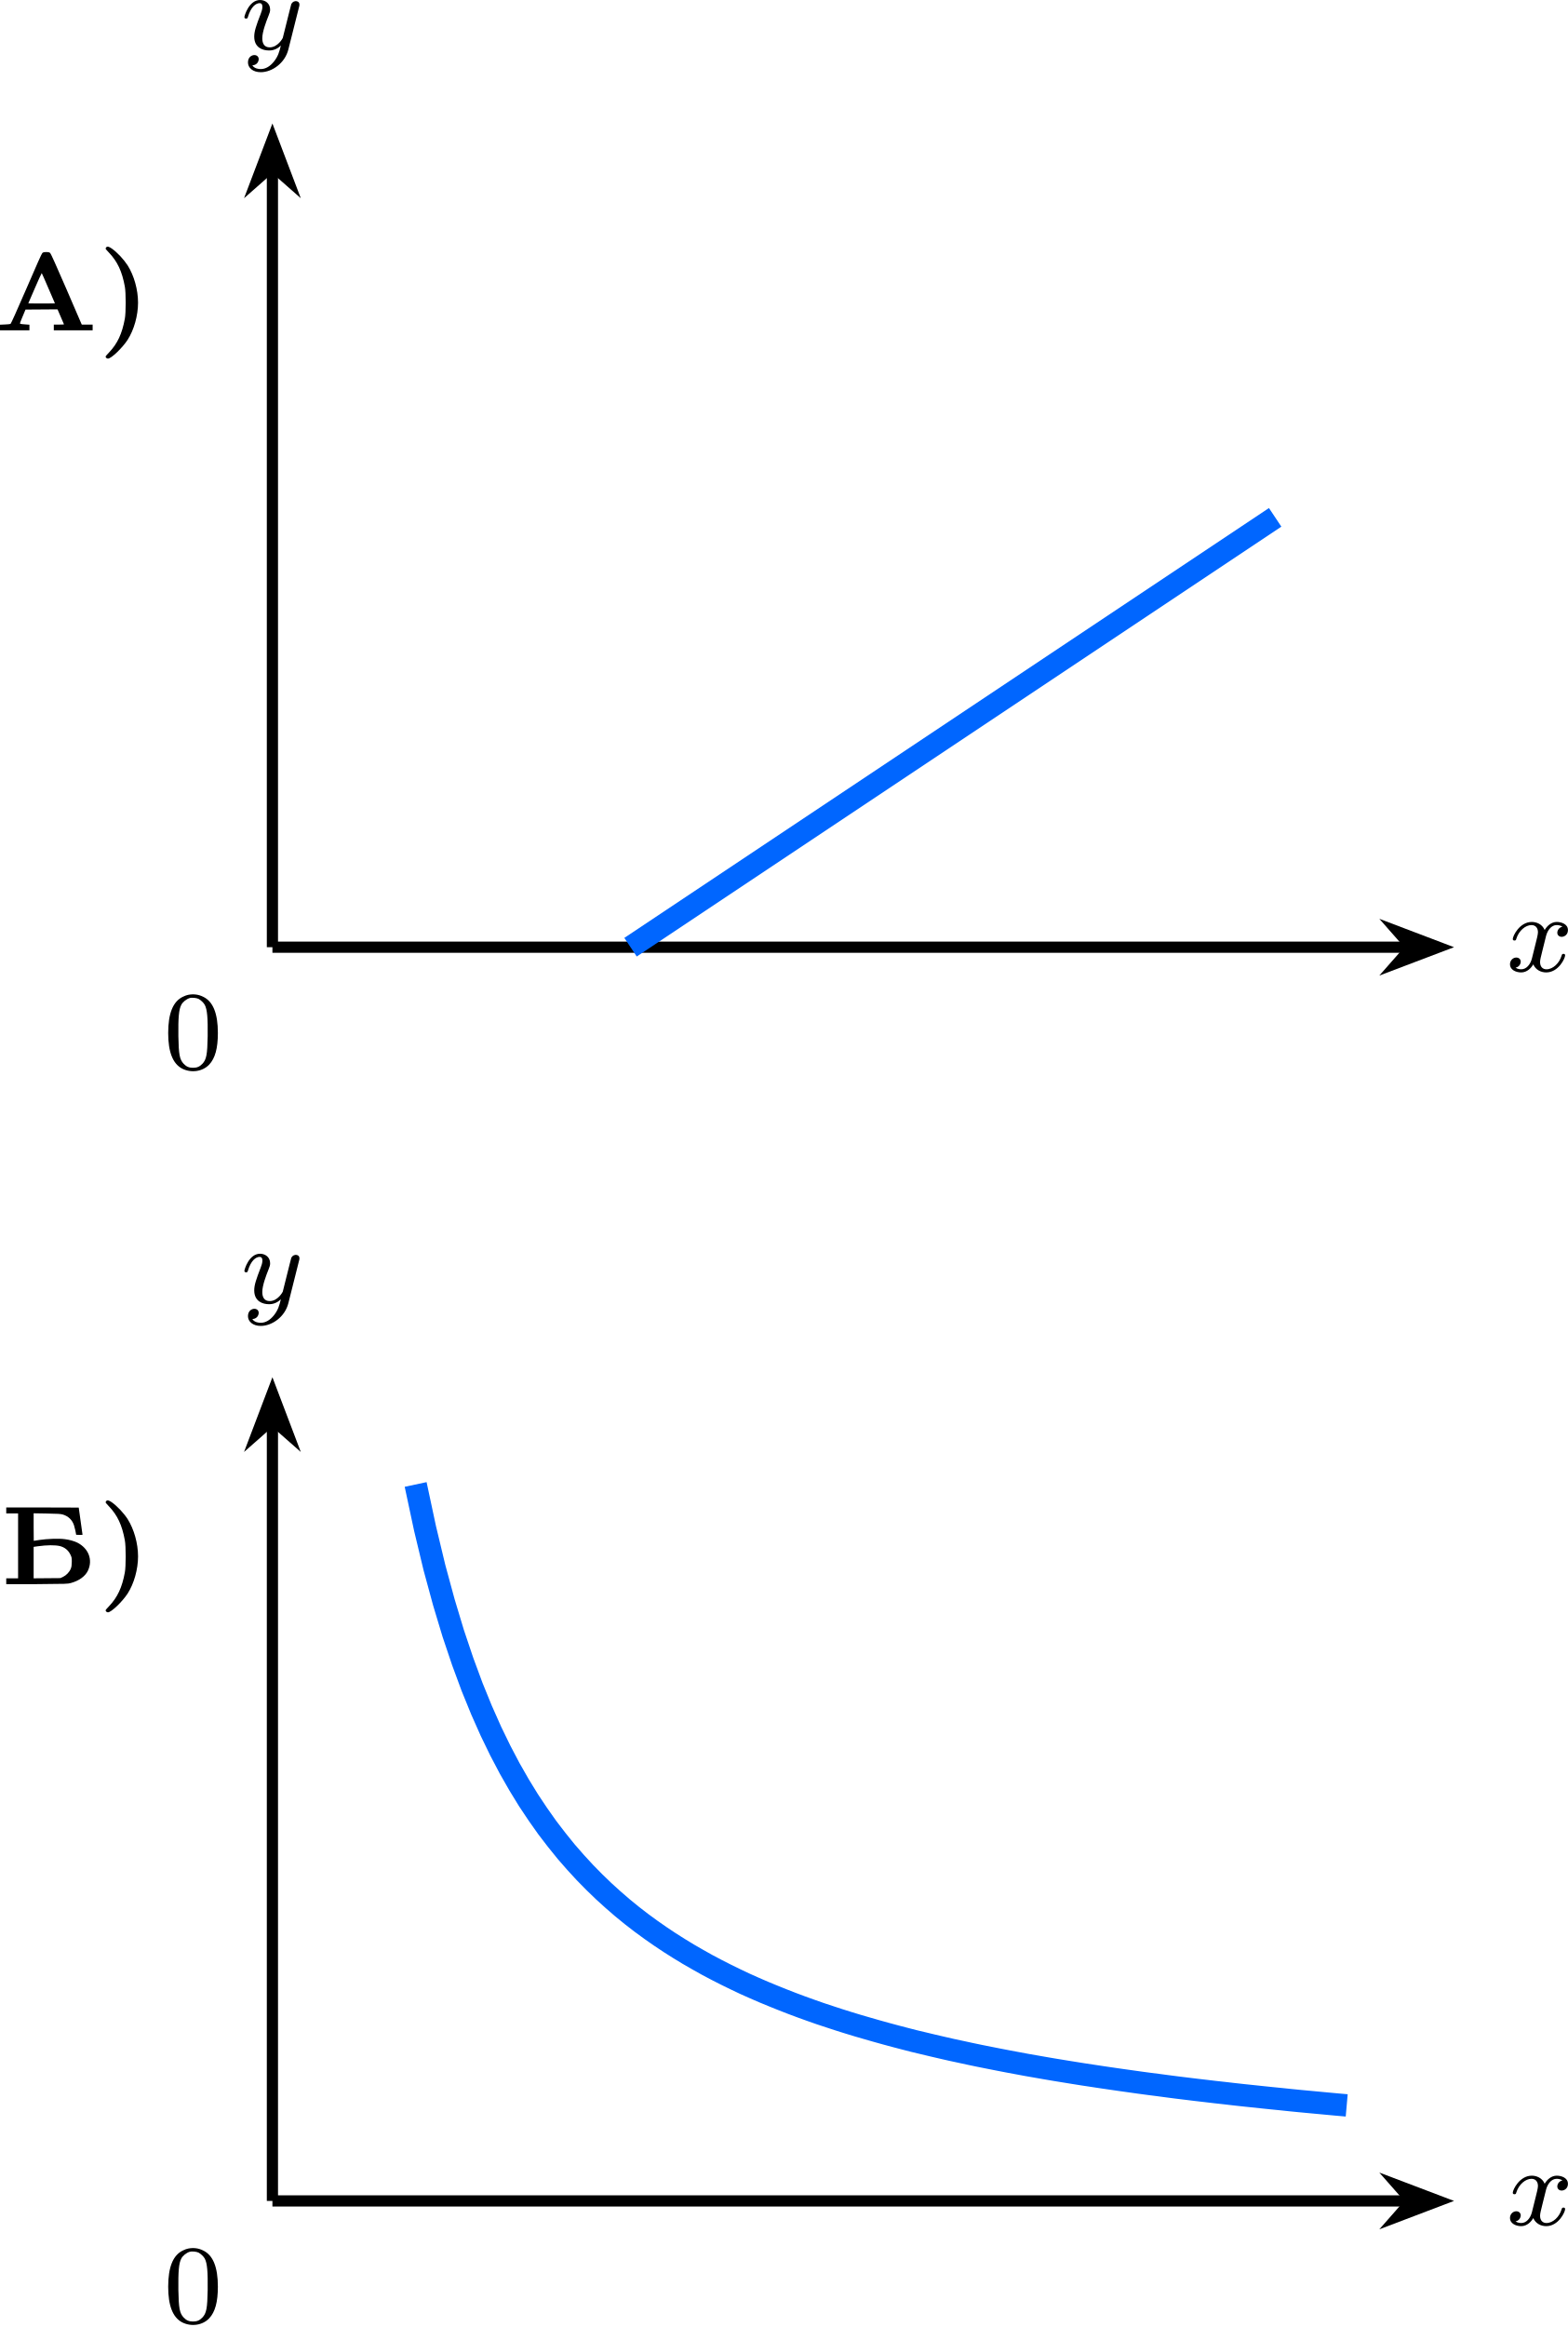
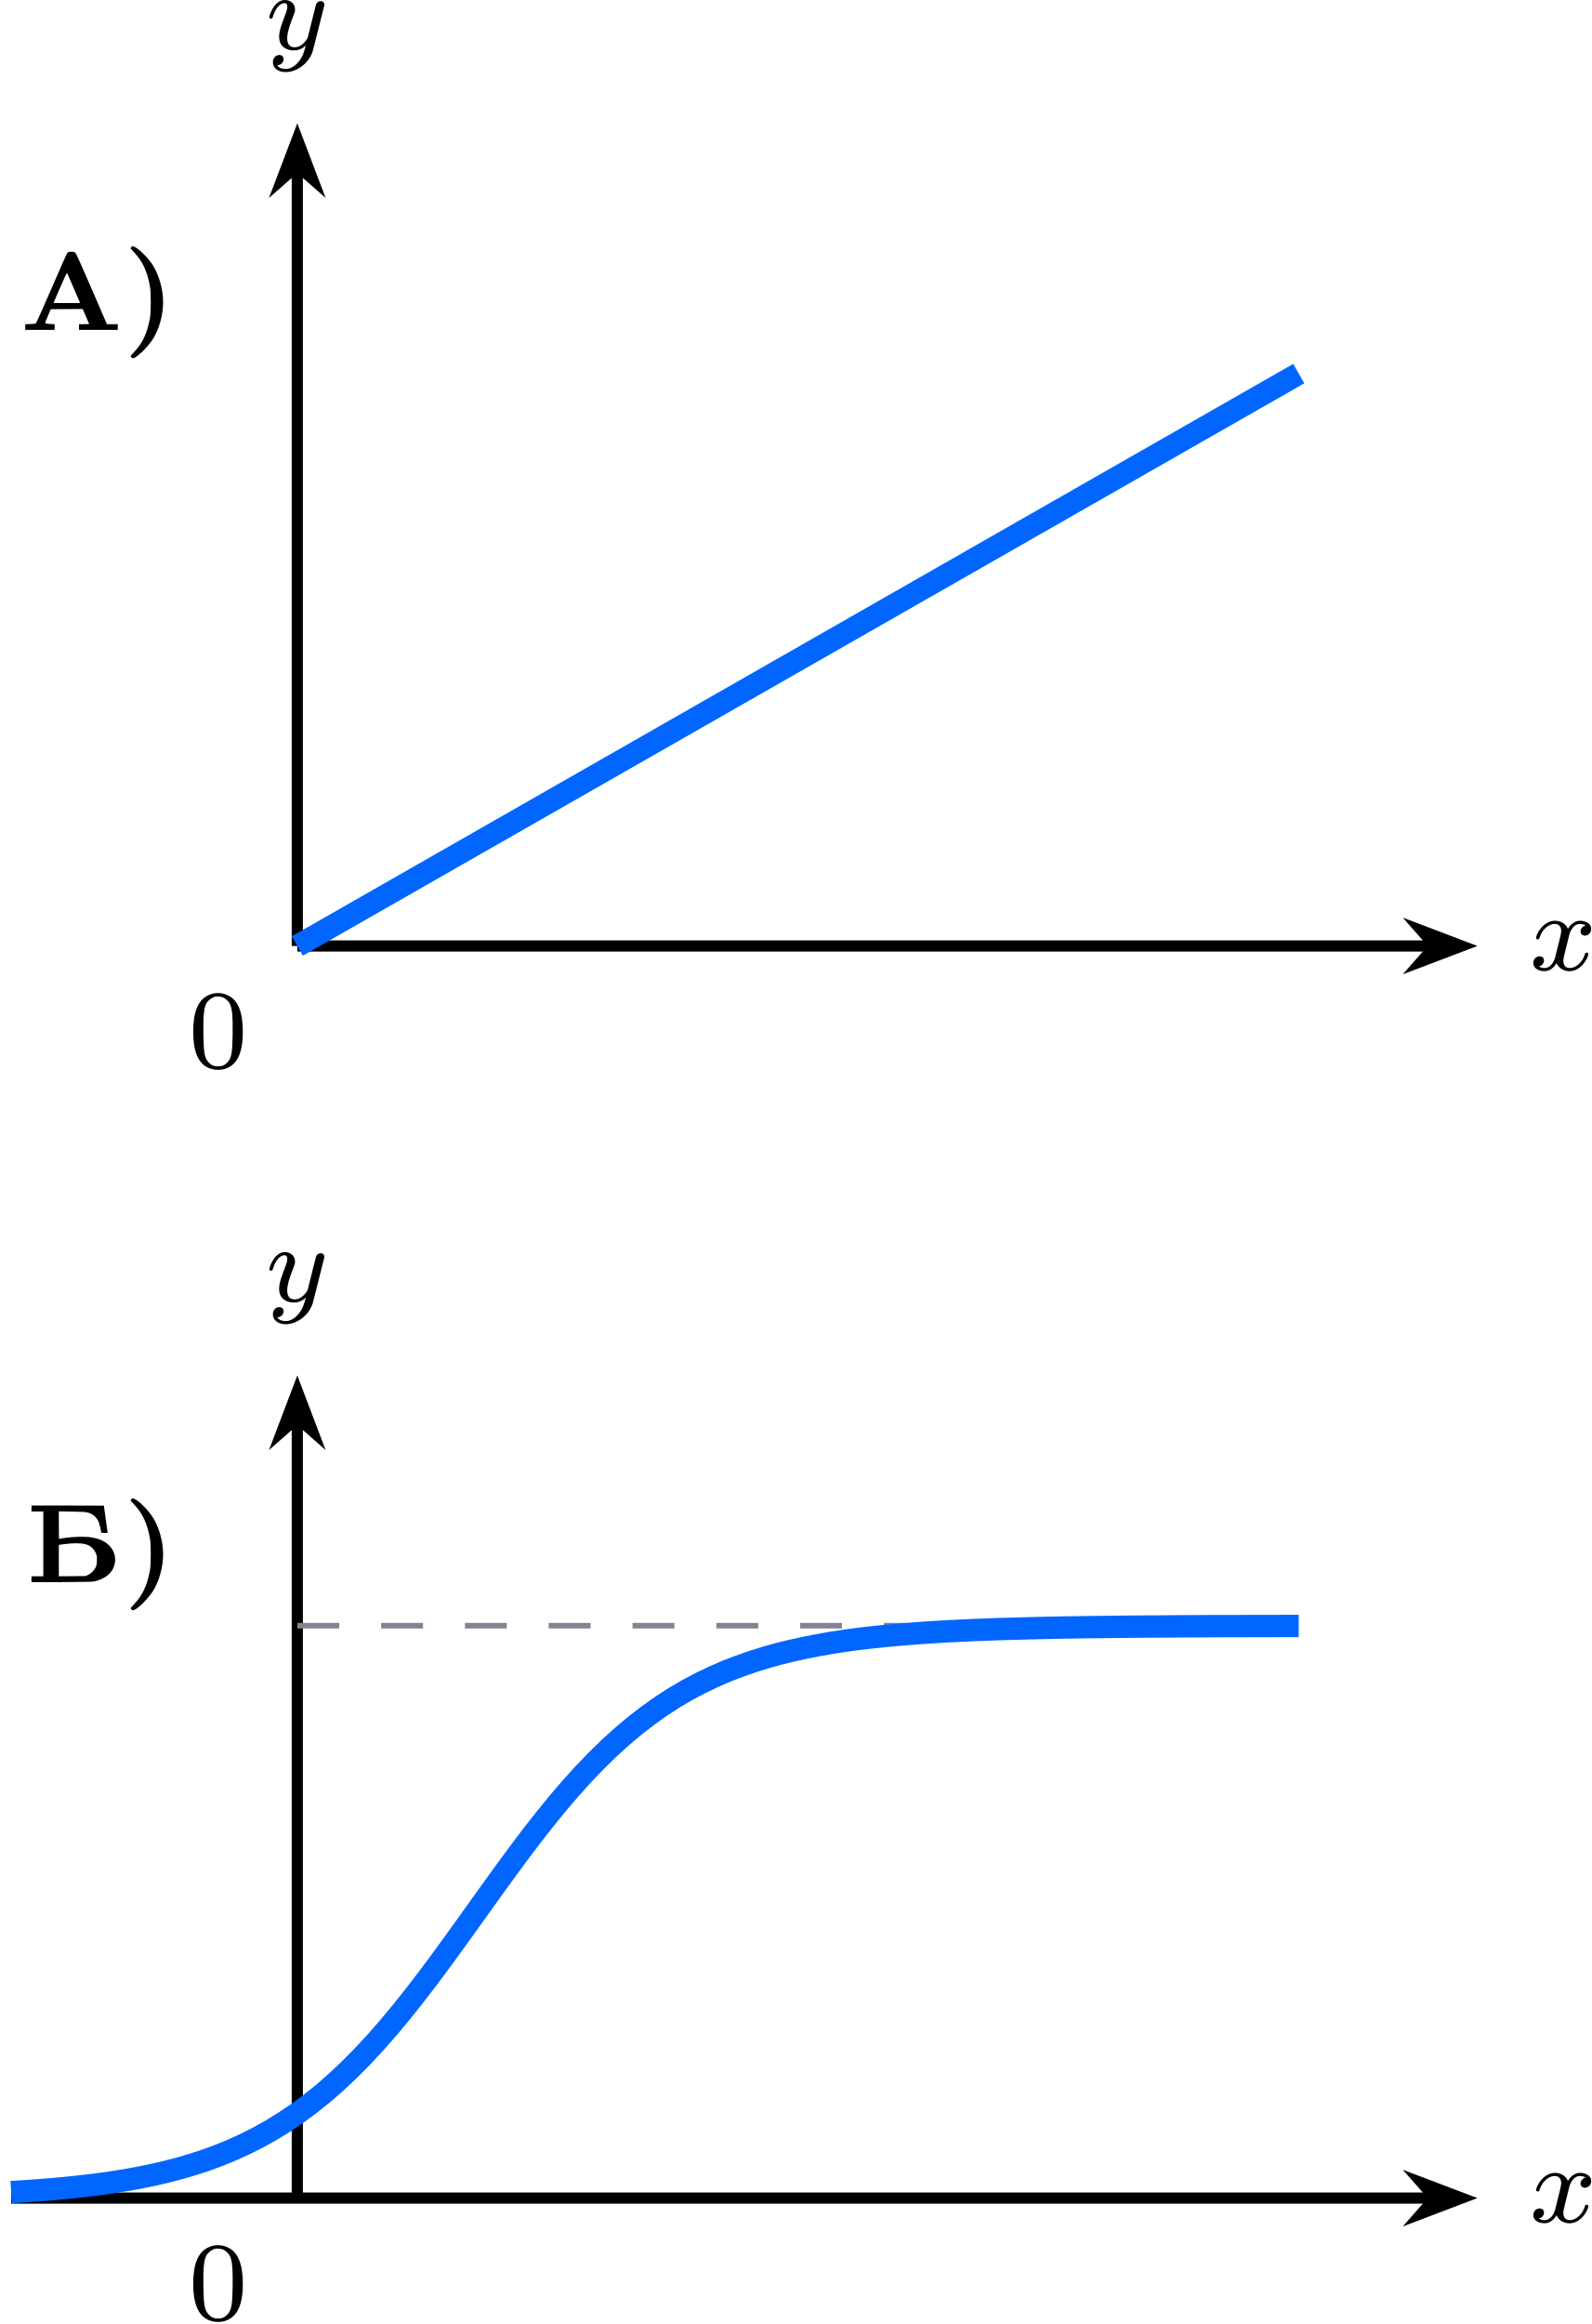
- <svg xmlns="http://www.w3.org/2000/svg" xmlns:xlink="http://www.w3.org/1999/xlink" version="1.1" width="145.208pt" height="215.45pt" viewBox="-66.329 -66.772 111.699 165.731">
+ <svg xmlns="http://www.w3.org/2000/svg" xmlns:xlink="http://www.w3.org/1999/xlink" version="1.1" width="147.548pt" height="215.45pt" viewBox="-68.129 -66.772 113.498 165.731">
  <defs>
    <path id="g0-41" d="M.582-5.922C.558-5.89 .534-5.85 .534-5.826S.638-5.675 .773-5.539C1.379-4.902 1.706-4.208 1.905-3.116C1.985-2.702 1.985-1.251 1.905-.837C1.706 .247 1.379 .94 .773 1.578C.638 1.714 .534 1.841 .534 1.865C.534 1.937 .622 2.008 .701 2.008C.94 2.008 1.73 1.243 2.104 .669C2.558-.04 2.845-1.052 2.845-1.977S2.558-3.913 2.104-4.631C1.825-5.061 1.371-5.547 .98-5.826C.773-5.97 .662-6.001 .582-5.922Z" />
    <path id="g0-192" d="M3.371-5.507C3.324-5.46 2.965-4.663 2.232-2.957C1.57-1.435 1.14-.47 1.108-.462C1.084-.446 .901-.43 .709-.422L.359-.406V-.207V-.008H1.403H2.455V-.207V-.406L2.136-.43C1.961-.438 1.801-.462 1.785-.478S1.833-.685 1.969-.988L2.176-1.482L3.316-1.49L4.455-1.498L4.495-1.411C4.559-1.267 4.918-.438 4.918-.43S4.75-.414 4.559-.414H4.192V-.215V-.008H5.579H6.958V-.215V-.414H6.567H6.185L6.145-.502C6.129-.542 5.635-1.674 5.061-3.013C4.344-4.67 3.985-5.46 3.937-5.507C3.873-5.563 3.826-5.579 3.658-5.579C3.483-5.579 3.435-5.563 3.371-5.507ZM3.81-2.997L4.272-1.929L3.802-1.921C3.539-1.921 3.108-1.921 2.853-1.921L2.375-1.929L2.845-3.013C3.1-3.61 3.324-4.089 3.332-4.081S3.563-3.579 3.81-2.997Z" />
    <path id="g0-193" d="M.383-5.244V-5.037H.805H1.227V-2.726V-.414H.805H.383V-.207V0H2.566C4.71-.016 4.758-.016 4.989-.08C5.571-.239 6.009-.558 6.201-.956C6.567-1.73 6.249-2.55 5.444-2.957C5.236-3.061 4.854-3.172 4.543-3.204C4.152-3.26 3.284-3.228 2.758-3.148C2.534-3.116 2.351-3.084 2.343-3.084C2.343-3.084 2.335-3.523 2.335-4.065V-5.045L3.276-5.029C4.105-5.013 4.232-5.005 4.415-4.957C4.806-4.838 5.085-4.575 5.212-4.184C5.26-4.049 5.364-3.587 5.364-3.515C5.364-3.515 5.467-3.507 5.587-3.507C5.715-3.507 5.818-3.507 5.818-3.515C5.818-3.515 5.754-3.953 5.683-4.479C5.603-5.005 5.547-5.444 5.547-5.452C5.547-5.452 4.384-5.46 2.965-5.46H.383ZM4.208-2.71C4.551-2.622 4.806-2.415 4.957-2.096C5.045-1.913 5.053-1.881 5.053-1.586C5.045-1.331 5.037-1.235 4.981-1.1C4.886-.861 4.663-.63 4.431-.518L4.24-.43L3.292-.422L2.335-.414V-1.538V-2.654L2.614-2.694C3.284-2.79 3.873-2.79 4.208-2.71Z" />
    <path id="g2-48" d="M1.753-5.268C1.666-5.252 1.498-5.197 1.379-5.133C.669-4.798 .327-3.945 .327-2.55C.327-1.196 .654-.367 1.315-.016C1.969 .319 2.782 .199 3.252-.303C3.674-.757 3.866-1.467 3.866-2.55C3.866-3.945 3.523-4.798 2.813-5.133C2.479-5.3 2.128-5.34 1.753-5.268ZM2.487-4.981C2.654-4.894 2.861-4.694 2.933-4.551C3.108-4.224 3.156-3.626 3.14-2.319C3.116-1.012 3.053-.669 2.766-.359C2.566-.151 2.383-.072 2.096-.072S1.626-.151 1.427-.359C1.14-.669 1.076-1.012 1.052-2.319C1.036-3.626 1.084-4.224 1.259-4.551C1.355-4.75 1.618-4.965 1.857-5.037C1.993-5.085 2.343-5.053 2.487-4.981Z" />
    <path id="g1-120" d="M3.993-3.18C3.642-3.092 3.626-2.782 3.626-2.75C3.626-2.574 3.762-2.455 3.937-2.455S4.384-2.59 4.384-2.933C4.384-3.387 3.881-3.515 3.587-3.515C3.212-3.515 2.909-3.252 2.726-2.941C2.55-3.363 2.136-3.515 1.809-3.515C.94-3.515 .454-2.519 .454-2.295C.454-2.224 .51-2.192 .574-2.192C.669-2.192 .685-2.232 .709-2.327C.893-2.909 1.371-3.292 1.785-3.292C2.096-3.292 2.248-3.068 2.248-2.782C2.248-2.622 2.152-2.256 2.088-2C2.032-1.769 1.857-1.06 1.817-.909C1.706-.478 1.419-.143 1.06-.143C1.028-.143 .821-.143 .654-.255C1.02-.343 1.02-.677 1.02-.685C1.02-.869 .877-.98 .701-.98C.486-.98 .255-.797 .255-.494C.255-.128 .646 .08 1.052 .08C1.474 .08 1.769-.239 1.913-.494C2.088-.104 2.455 .08 2.837 .08C3.706 .08 4.184-.917 4.184-1.14C4.184-1.219 4.121-1.243 4.065-1.243C3.969-1.243 3.953-1.188 3.929-1.108C3.77-.574 3.316-.143 2.853-.143C2.59-.143 2.399-.319 2.399-.654C2.399-.813 2.447-.996 2.558-1.443C2.614-1.682 2.79-2.383 2.829-2.534C2.941-2.949 3.22-3.292 3.579-3.292C3.618-3.292 3.826-3.292 3.993-3.18Z" />
    <path id="g1-121" d="M4.129-3.005C4.16-3.116 4.16-3.132 4.16-3.188C4.16-3.387 4.001-3.435 3.905-3.435C3.866-3.435 3.682-3.427 3.579-3.22C3.563-3.18 3.491-2.893 3.451-2.726L2.973-.813C2.965-.789 2.622-.143 2.04-.143C1.65-.143 1.514-.43 1.514-.789C1.514-1.251 1.785-1.961 1.969-2.423C2.048-2.622 2.072-2.694 2.072-2.837C2.072-3.276 1.722-3.515 1.355-3.515C.566-3.515 .239-2.391 .239-2.295C.239-2.224 .295-2.192 .359-2.192C.462-2.192 .47-2.24 .494-2.319C.701-3.013 1.044-3.292 1.331-3.292C1.451-3.292 1.522-3.212 1.522-3.029C1.522-2.861 1.459-2.678 1.403-2.534C1.076-1.69 .94-1.283 .94-.909C.94-.128 1.53 .08 2 .08C2.375 .08 2.646-.088 2.837-.271C2.726 .175 2.646 .486 2.343 .869C2.08 1.196 1.761 1.403 1.403 1.403C1.267 1.403 .964 1.379 .805 1.14C1.227 1.108 1.259 .749 1.259 .701C1.259 .51 1.116 .406 .948 .406C.773 .406 .494 .542 .494 .933C.494 1.307 .837 1.626 1.403 1.626C2.216 1.626 3.132 .972 3.371 .008L4.129-3.005Z" />
  </defs>
  <g id="page1">
    <path d="M-46.922 .688V-54.766" stroke="#000" fill="none" stroke-width=".797" stroke-miterlimit="10" />
    <path d="M-46.922-56.855L-48-54.016L-46.922-54.965L-45.844-54.016Z" />
    <path d="M-46.922-56.855L-48-54.016L-46.922-54.965L-45.844-54.016Z" stroke="#000" fill="none" stroke-width=".797" stroke-miterlimit="10" />
    <g transform="matrix(1 0 0 1 -2.2359 -63.94557)">
      <use x="-46.922" y=".689" xlink:href="#g1-121" />
    </g>
    <path d="M-46.922 .688H34.043" stroke="#000" fill="none" stroke-width=".797" stroke-miterlimit="10" />
    <path d="M36.133 .688L33.293-.391L34.242 .688L33.293 1.766Z" />
    <path d="M36.133 .688L33.293-.391L34.242 .688L33.293 1.766Z" stroke="#000" fill="none" stroke-width=".797" stroke-miterlimit="10" />
    <g transform="matrix(1 0 0 1 87.9078 1.715795)">
      <use x="-46.922" y=".689" xlink:href="#g1-120" />
    </g>
-     <path d="M-21.41 .688L24.512-29.926" stroke="#06f" fill="none" stroke-width="1.594" stroke-miterlimit="10" />
+     <path d="M-46.922 .688L24.512-40.129" stroke="#06f" fill="none" stroke-width="1.594" stroke-miterlimit="10" />
    <g transform="matrix(1 0 0 1 -7.7521 8.659645)">
      <use x="-46.922" y=".689" xlink:href="#g2-48" />
    </g>
    <g transform="matrix(1 0 0 1 -19.7658 -43.92947)">
      <use x="-46.922" y=".689" xlink:href="#g0-192" />
      <use x="-39.574" y=".689" xlink:href="#g0-41" />
    </g>
    <path d="M-46.922 89.98V34.527" stroke="#000" fill="none" stroke-width=".797" stroke-miterlimit="10" />
    <path d="M-46.922 32.438L-48 35.277L-46.922 34.328L-45.844 35.277Z" />
    <path d="M-46.922 32.438L-48 35.277L-46.922 34.328L-45.844 35.277Z" stroke="#000" fill="none" stroke-width=".797" stroke-miterlimit="10" />
    <g transform="matrix(1 0 0 1 -2.2359 25.34624)">
      <use x="-46.922" y=".689" xlink:href="#g1-121" />
    </g>
-     <path d="M-46.922 89.98H34.043" stroke="#000" fill="none" stroke-width=".797" stroke-miterlimit="10" />
+     <path d="M-67.332 89.98H34.043" stroke="#000" fill="none" stroke-width=".797" stroke-miterlimit="10" />
    <path d="M36.133 89.98L33.293 88.902L34.242 89.98L33.293 91.059Z" />
    <path d="M36.133 89.98L33.293 88.902L34.242 89.98L33.293 91.059Z" stroke="#000" fill="none" stroke-width=".797" stroke-miterlimit="10" />
    <g transform="matrix(1 0 0 1 87.9078 91.00763)">
      <use x="-46.922" y=".689" xlink:href="#g1-120" />
    </g>
-     <path d="M-36.719 38.953L-36.047 42.098L-35.379 44.879L-34.707 47.352L-34.039 49.566L-33.367 51.562L-32.699 53.371L-32.027 55.02L-31.359 56.523L-30.688 57.906L-30.02 59.176L-29.348 60.352L-28.68 61.441L-28.008 62.449L-27.34 63.395L-26.668 64.27L-26 65.098L-25.328 65.867L-24.66 66.594L-23.988 67.277L-23.32 67.922L-22.648 68.531L-21.98 69.109L-21.309 69.656L-20.641 70.172L-19.969 70.664L-19.297 71.133L-18.629 71.578L-17.957 72.004L-17.289 72.41L-16.617 72.797L-15.949 73.172L-15.277 73.527L-14.609 73.867L-13.938 74.195L-13.27 74.512L-12.598 74.812L-11.93 75.102L-11.258 75.379L-10.59 75.648L-9.918 75.91L-9.25 76.16L-8.578 76.402L-7.91 76.637L-7.238 76.859L-6.57 77.078L-5.898 77.289L-5.231 77.492L-4.559 77.687L-3.891 77.879L-3.219 78.066L-2.551 78.246L-1.879 78.422L-1.211 78.594L-.539 78.754L.129 78.914L.801 79.07L1.469 79.223L2.141 79.367L2.809 79.512L3.481 79.652L4.148 79.785L4.82 79.918L5.488 80.047L6.16 80.172L6.828 80.297L7.5 80.414L8.168 80.531L8.84 80.645L9.508 80.754L10.18 80.863L10.848 80.969L11.52 81.07L12.188 81.172L12.859 81.27L13.527 81.367L14.199 81.461L14.867 81.555L15.539 81.645L16.207 81.73L16.879 81.82L17.547 81.906L18.219 81.988L18.887 82.07L19.559 82.148L20.227 82.227L20.898 82.301L21.57 82.379L22.238 82.453L22.91 82.523L23.578 82.594L24.25 82.664L24.918 82.73L25.59 82.801L26.258 82.867L26.93 82.93L27.598 82.992L28.27 83.055L28.938 83.117L29.609 83.176" stroke="#06f" fill="none" stroke-width="1.594" stroke-miterlimit="10" />
+     <path d="M-46.922 49.16H-3.551" stroke="#828493" fill="none" stroke-width=".399" stroke-miterlimit="10" stroke-dasharray="2.989 2.989" />
+     <path d="M-67.332 89.555L-66.402 89.496L-65.477 89.43L-64.551 89.359L-63.621 89.273L-62.695 89.18L-61.766 89.074L-60.84 88.957L-59.91 88.82L-58.984 88.668L-58.055 88.496L-57.129 88.305L-56.199 88.086L-55.273 87.844L-54.344 87.57L-53.418 87.266L-52.488 86.922L-51.562 86.543L-50.633 86.121L-49.707 85.652L-48.777 85.133L-47.852 84.562L-46.922 83.937L-45.996 83.254L-45.066 82.508L-44.141 81.699L-43.211 80.824L-42.285 79.891L-41.359 78.895L-40.43 77.836L-39.504 76.723L-38.574 75.559L-37.648 74.352L-36.719 73.109L-35.793 71.836L-34.863 70.547L-33.938 69.254L-33.008 67.957L-32.082 66.676L-31.152 65.414L-30.227 64.187L-29.297 63L-28.371 61.859L-27.441 60.773L-26.516 59.746L-25.586 58.781L-24.66 57.875L-23.73 57.035L-22.805 56.258L-21.875 55.543L-20.949 54.887L-20.02 54.285L-19.094 53.742L-18.164 53.25L-17.238 52.809L-16.312 52.402L-15.383 52.047L-14.457 51.723L-13.527 51.434L-12.602 51.172L-11.672 50.945L-10.746 50.742L-9.816 50.559L-8.891 50.395L-7.961 50.25L-7.035 50.121L-6.106 50.012L-5.18 49.914L-4.25 49.824L-3.324 49.75L-2.394 49.676L-1.469 49.617L-.539 49.562L.387 49.516L1.316 49.473L2.242 49.437L3.172 49.402L4.098 49.379L5.027 49.352L5.953 49.328L6.879 49.309L7.809 49.289L8.734 49.277L9.664 49.262L10.59 49.254L11.52 49.242L12.445 49.23L13.375 49.223L14.301 49.219L15.23 49.211L16.156 49.203L17.086 49.199L18.012 49.195L18.941 49.191H19.867L20.797 49.187L21.723 49.184H22.652L23.578 49.18H24.508" stroke="#06f" fill="none" stroke-width="1.594" stroke-miterlimit="10" />
    <g transform="matrix(1 0 0 1 -7.7521 97.95144)">
      <use x="-46.922" y=".689" xlink:href="#g2-48" />
    </g>
    <g transform="matrix(1 0 0 1 -19.3453 45.36234)">
      <use x="-46.922" y=".689" xlink:href="#g0-193" />
      <use x="-39.994" y=".689" xlink:href="#g0-41" />
    </g>
  </g>
</svg>
